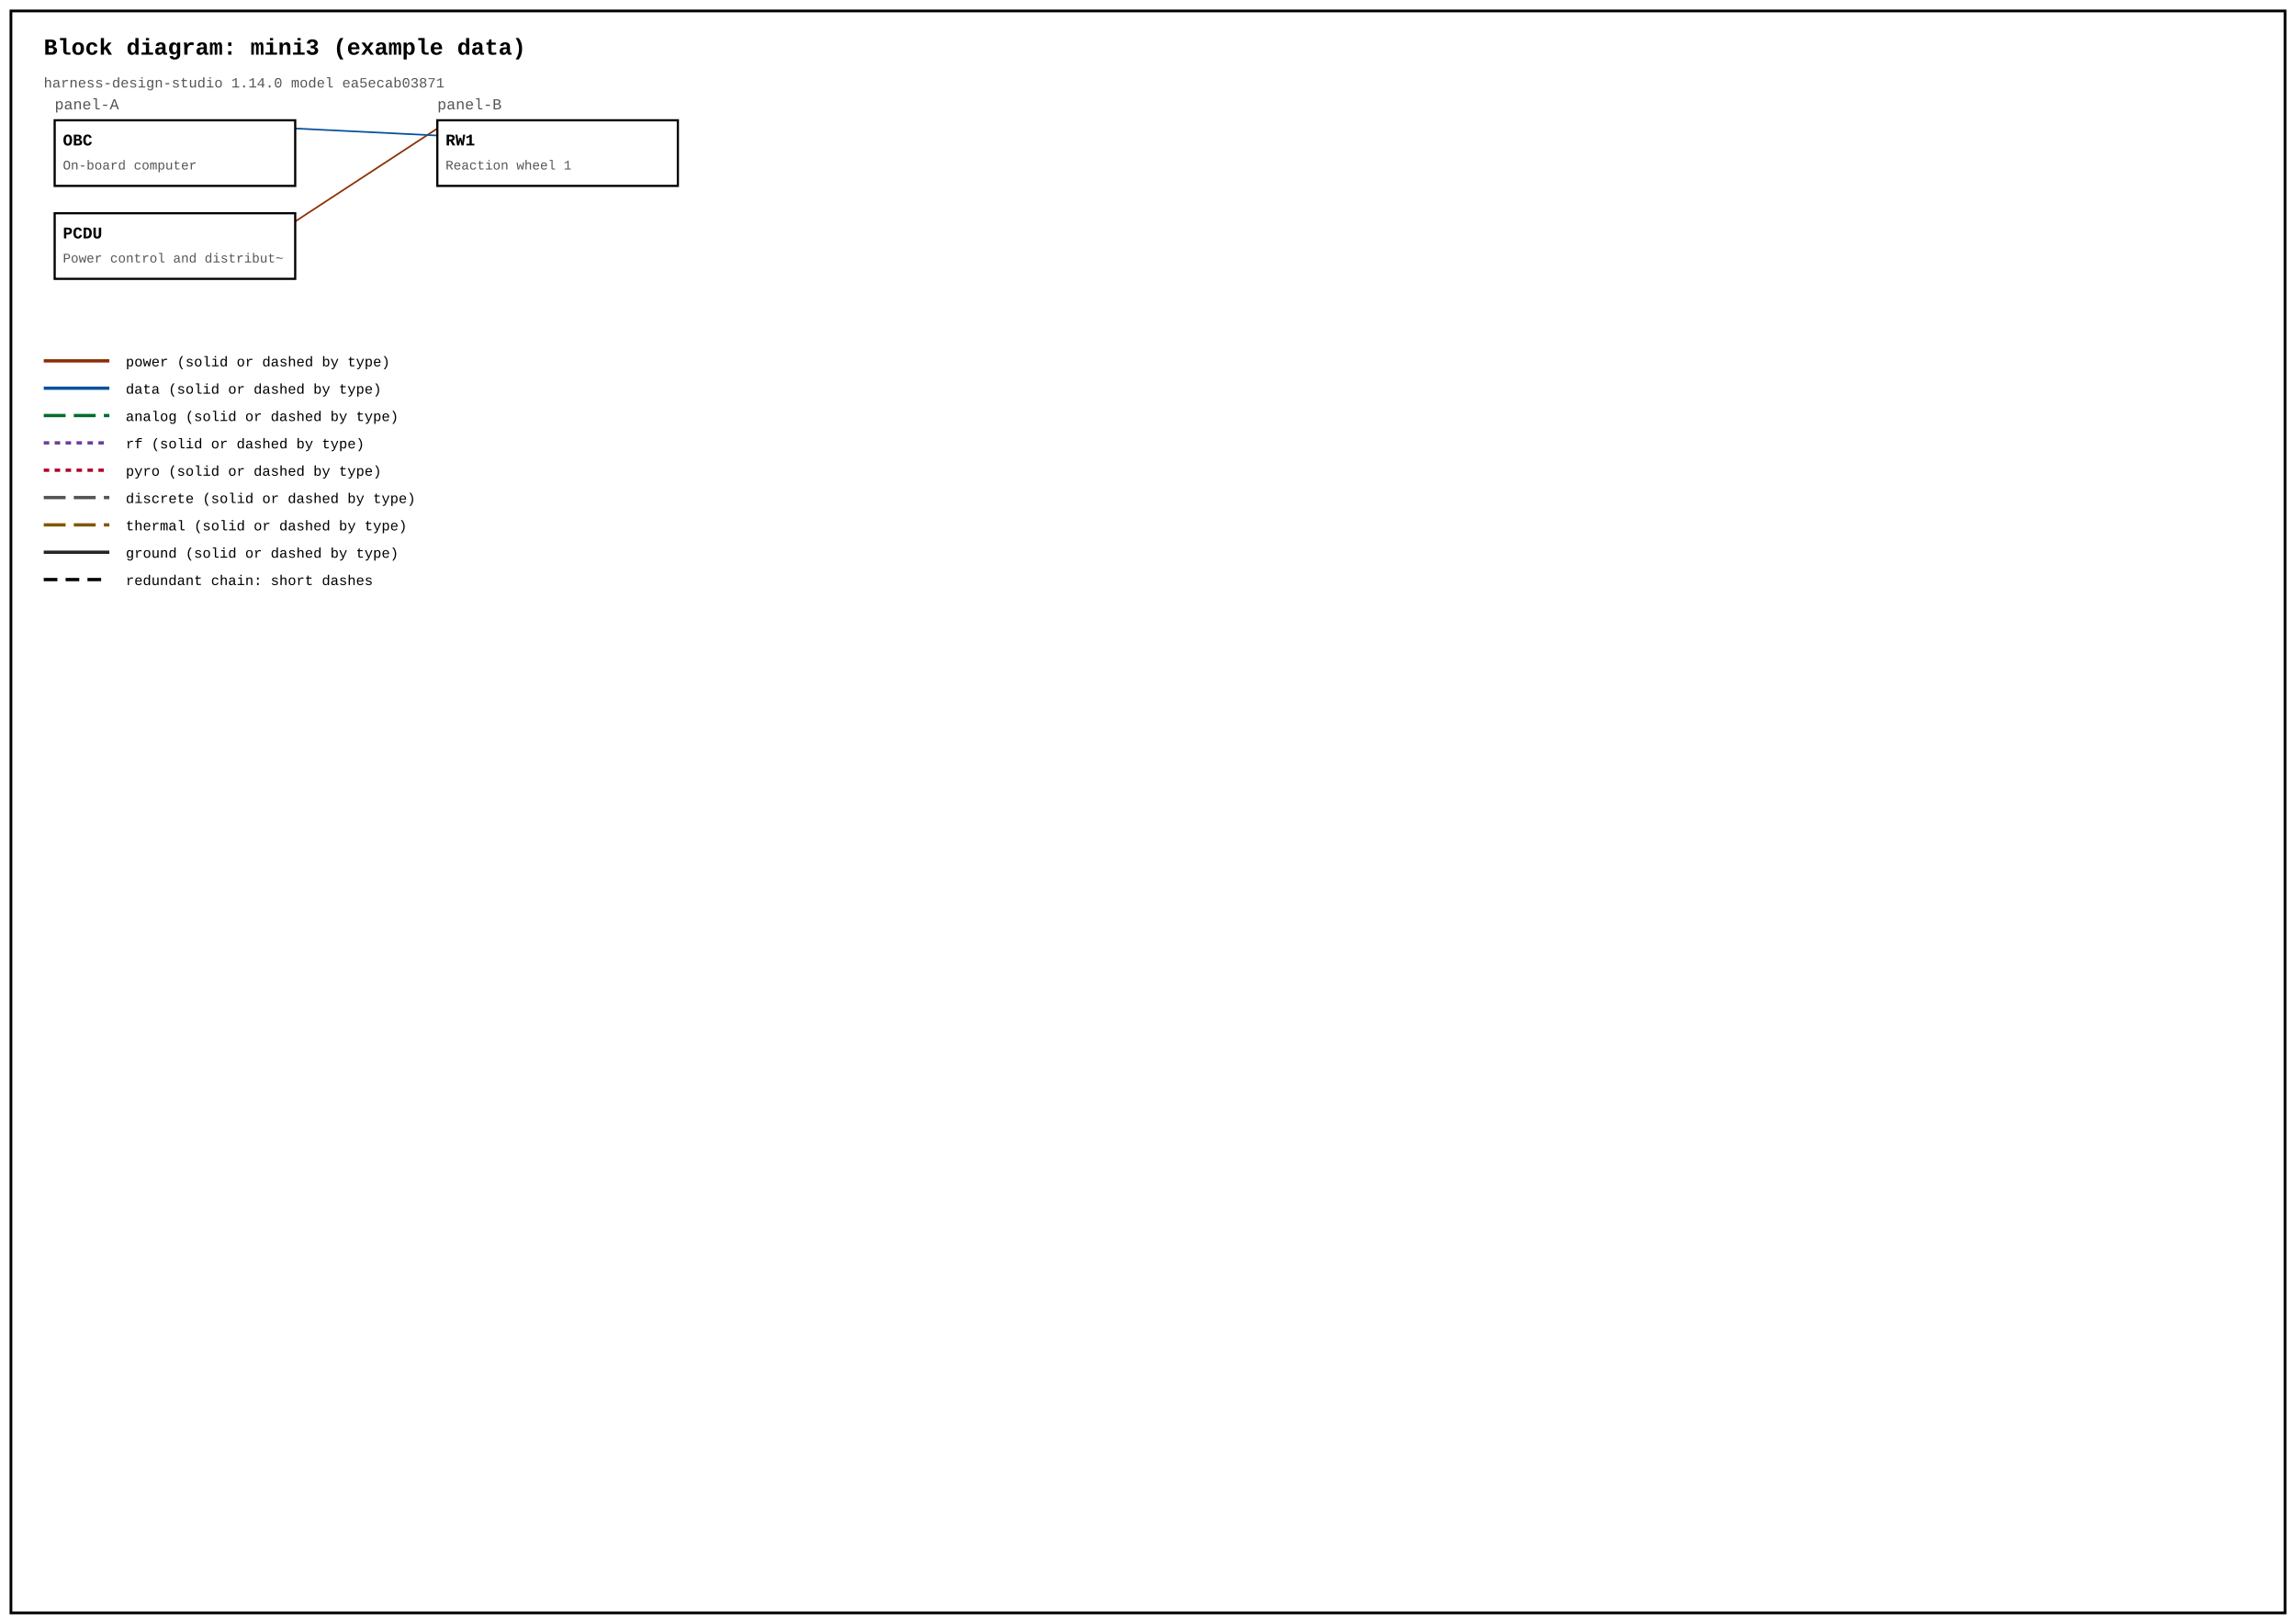
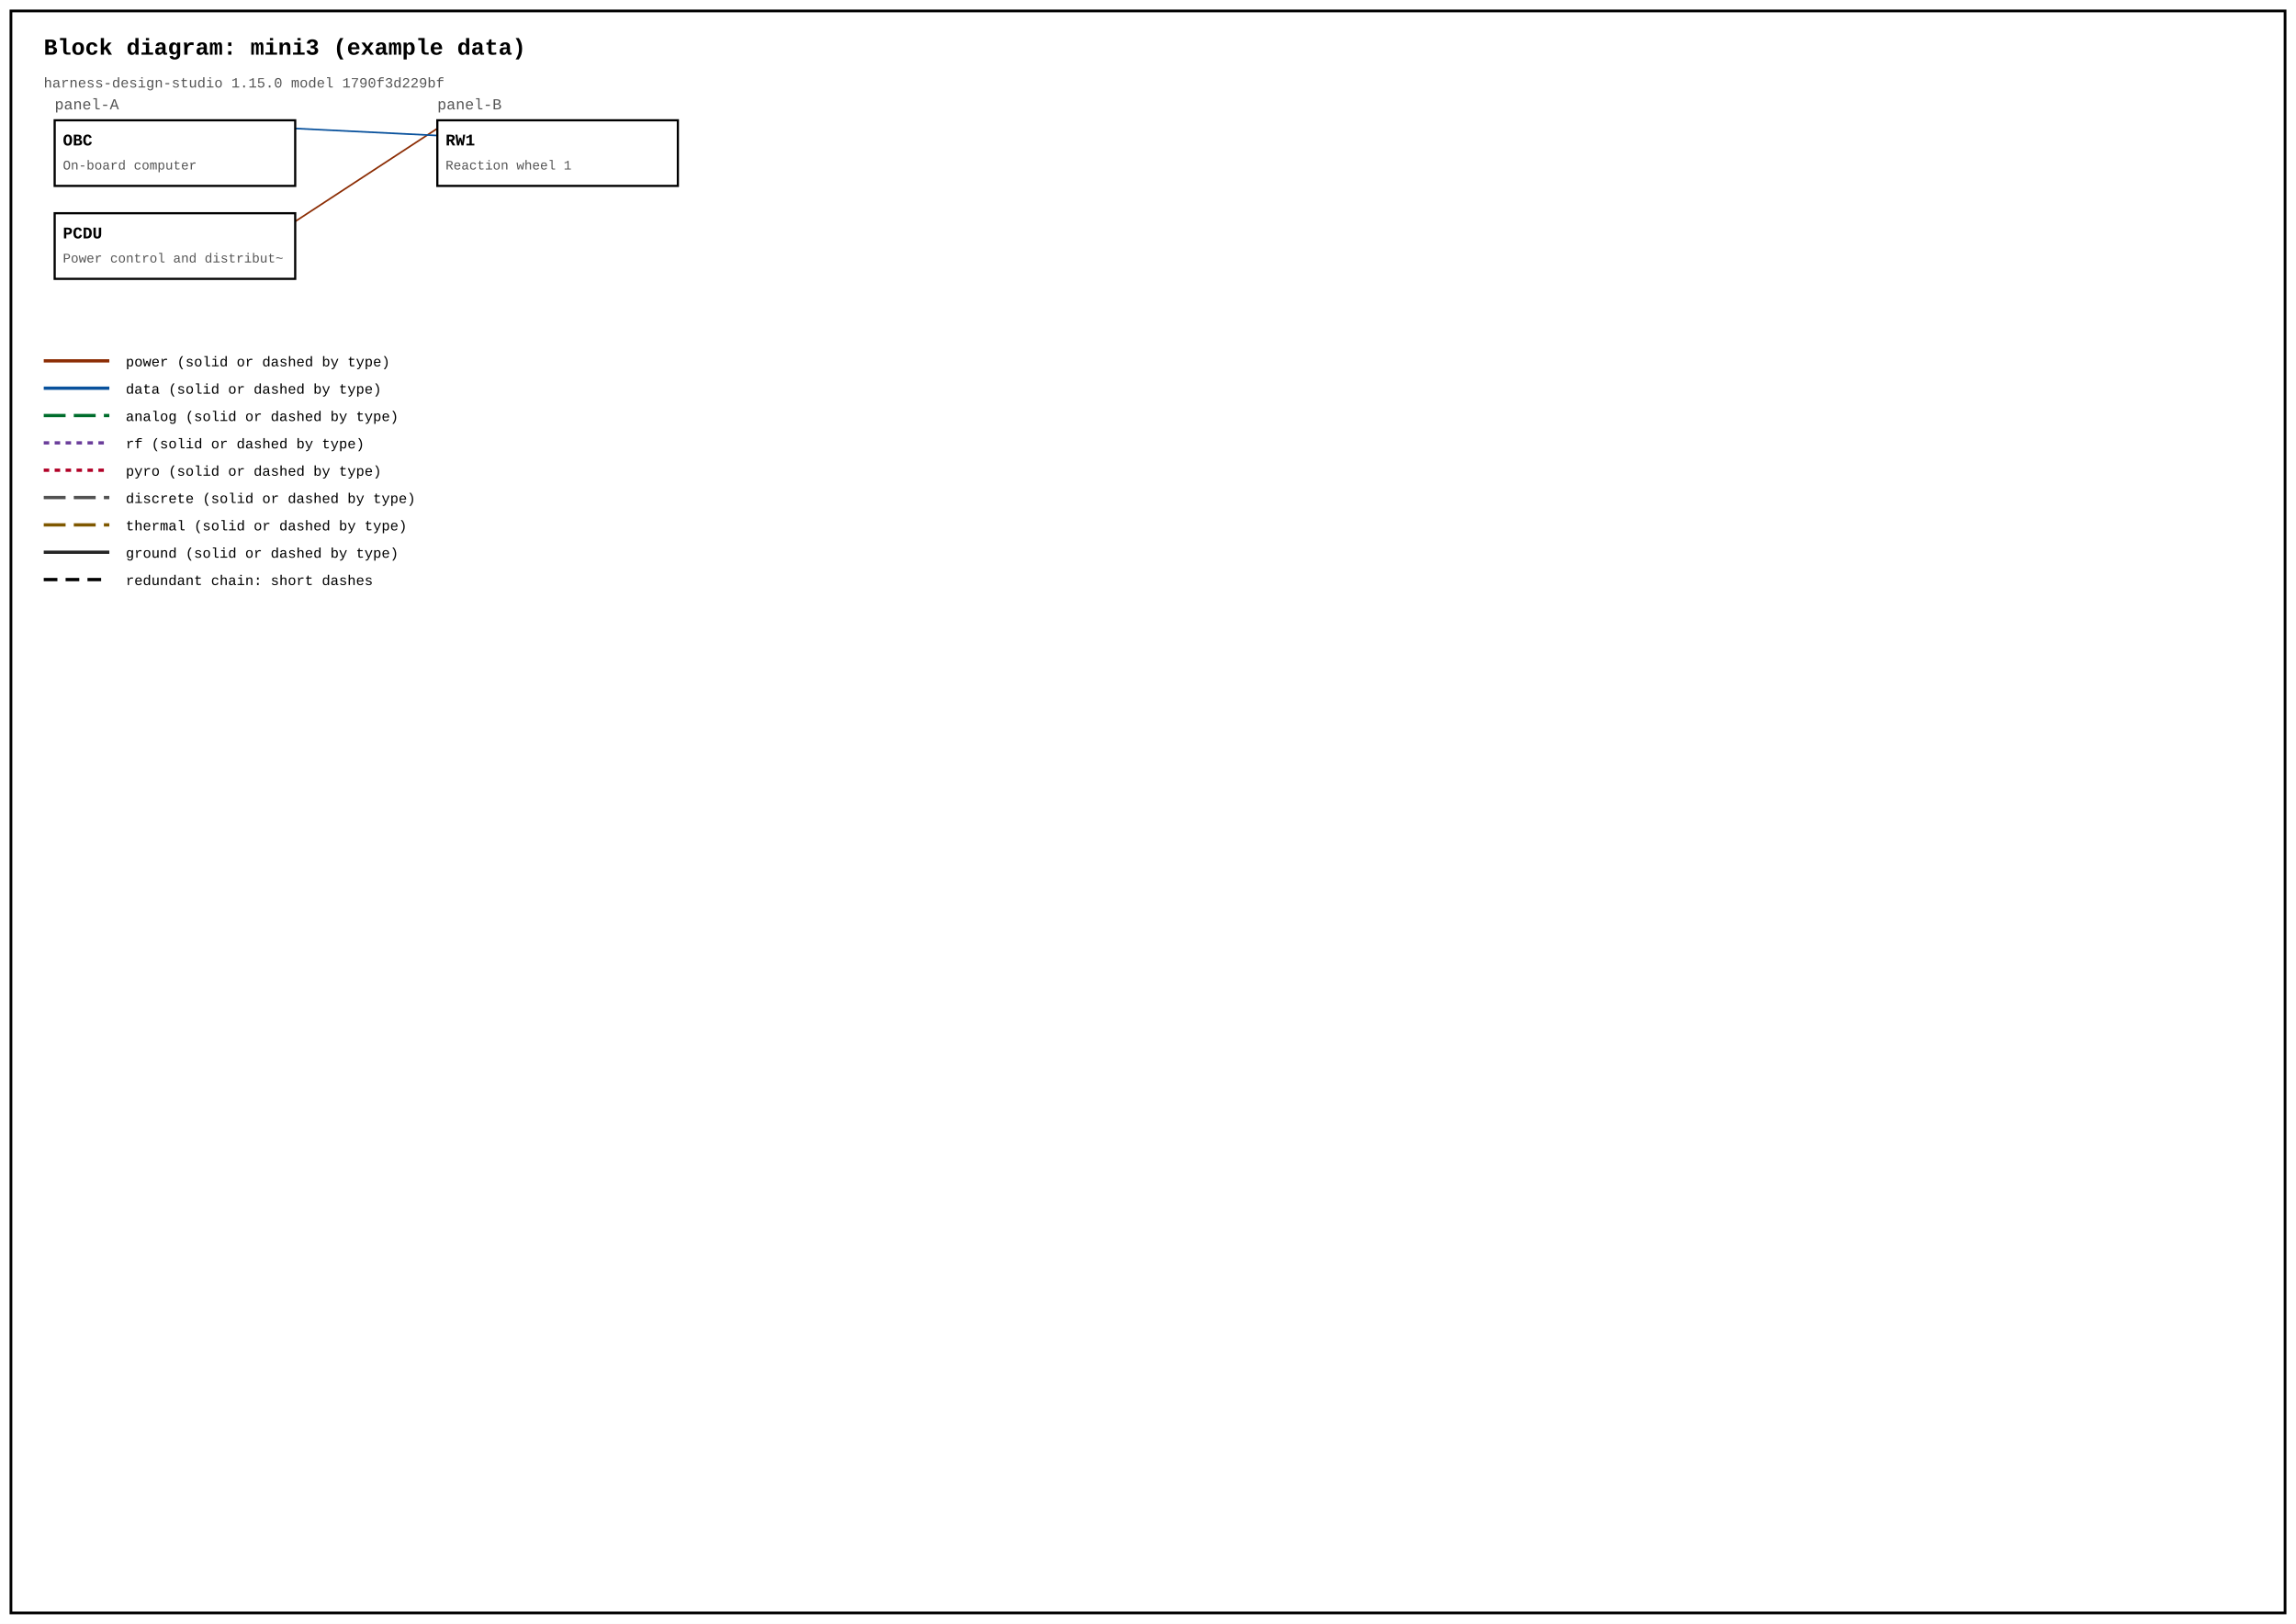
<svg xmlns="http://www.w3.org/2000/svg" width="420mm" height="297mm" viewBox="0 0 420 297" font-family="Courier New, Courier, monospace">
  <rect x="0" y="0" width="420" height="297" fill="#ffffff" />
  <rect x="2" y="2" width="416" height="293" fill="none" stroke="#000000" stroke-width="0.5" />
  <text x="8" y="10" font-size="4.2" font-weight="bold" text-anchor="start" fill="#000000">Block diagram: mini3 (example data)</text>
-   <text x="8" y="16" font-size="2.6" text-anchor="start" fill="#555555">harness-design-studio 1.14.0 model ea5ecab03871</text>
+   <text x="8" y="16" font-size="2.6" text-anchor="start" fill="#555555">harness-design-studio 1.15.0 model 1790f3d229bf</text>
  <text x="10" y="20" font-size="2.8" text-anchor="start" fill="#555555">panel-A</text>
  <text x="80" y="20" font-size="2.8" text-anchor="start" fill="#555555">panel-B</text>
  <line x1="54" y1="40.5" x2="80" y2="23.5" stroke="#8c2d04" stroke-width="0.3" />
  <line x1="54" y1="23.5" x2="80" y2="24.786" stroke="#08519c" stroke-width="0.3" />
  <rect x="10" y="22" width="44" height="12" fill="#ffffff" stroke="#000000" stroke-width="0.4" />
  <text x="11.5" y="26.6" font-size="3" font-weight="bold" text-anchor="start" fill="#000000">OBC</text>
  <text x="11.5" y="31" font-size="2.4" text-anchor="start" fill="#555555">On-board computer</text>
  <rect x="10" y="39" width="44" height="12" fill="#ffffff" stroke="#000000" stroke-width="0.4" />
  <text x="11.5" y="43.6" font-size="3" font-weight="bold" text-anchor="start" fill="#000000">PCDU</text>
  <text x="11.5" y="48" font-size="2.4" text-anchor="start" fill="#555555">Power control and distribut~</text>
  <rect x="80" y="22" width="44" height="12" fill="#ffffff" stroke="#000000" stroke-width="0.4" />
  <text x="81.5" y="26.6" font-size="3" font-weight="bold" text-anchor="start" fill="#000000">RW1</text>
  <text x="81.5" y="31" font-size="2.4" text-anchor="start" fill="#555555">Reaction wheel 1</text>
  <line x1="8" y1="66" x2="20" y2="66" stroke="#8c2d04" stroke-width="0.6" />
  <text x="23" y="67" font-size="2.6" text-anchor="start" fill="#000000">power (solid or dashed by type)</text>
  <line x1="8" y1="71" x2="20" y2="71" stroke="#08519c" stroke-width="0.6" />
  <text x="23" y="72" font-size="2.6" text-anchor="start" fill="#000000">data (solid or dashed by type)</text>
  <line x1="8" y1="76" x2="20" y2="76" stroke="#006d2c" stroke-width="0.6" stroke-dasharray="4 1.5" />
  <text x="23" y="77" font-size="2.6" text-anchor="start" fill="#000000">analog (solid or dashed by type)</text>
  <line x1="8" y1="81" x2="20" y2="81" stroke="#6a3d9a" stroke-width="0.6" stroke-dasharray="1 1" />
  <text x="23" y="82" font-size="2.6" text-anchor="start" fill="#000000">rf (solid or dashed by type)</text>
  <line x1="8" y1="86" x2="20" y2="86" stroke="#b10026" stroke-width="0.6" stroke-dasharray="1 1" />
  <text x="23" y="87" font-size="2.6" text-anchor="start" fill="#000000">pyro (solid or dashed by type)</text>
  <line x1="8" y1="91" x2="20" y2="91" stroke="#525252" stroke-width="0.6" stroke-dasharray="4 1.5" />
  <text x="23" y="92" font-size="2.6" text-anchor="start" fill="#000000">discrete (solid or dashed by type)</text>
  <line x1="8" y1="96" x2="20" y2="96" stroke="#7f5800" stroke-width="0.6" stroke-dasharray="4 1.5" />
  <text x="23" y="97" font-size="2.6" text-anchor="start" fill="#000000">thermal (solid or dashed by type)</text>
  <line x1="8" y1="101" x2="20" y2="101" stroke="#252525" stroke-width="0.6" />
  <text x="23" y="102" font-size="2.6" text-anchor="start" fill="#000000">ground (solid or dashed by type)</text>
  <line x1="8" y1="106" x2="20" y2="106" stroke="#000000" stroke-width="0.6" stroke-dasharray="2.5 1.5" />
  <text x="23" y="107" font-size="2.6" text-anchor="start" fill="#000000">redundant chain: short dashes</text>
</svg>
